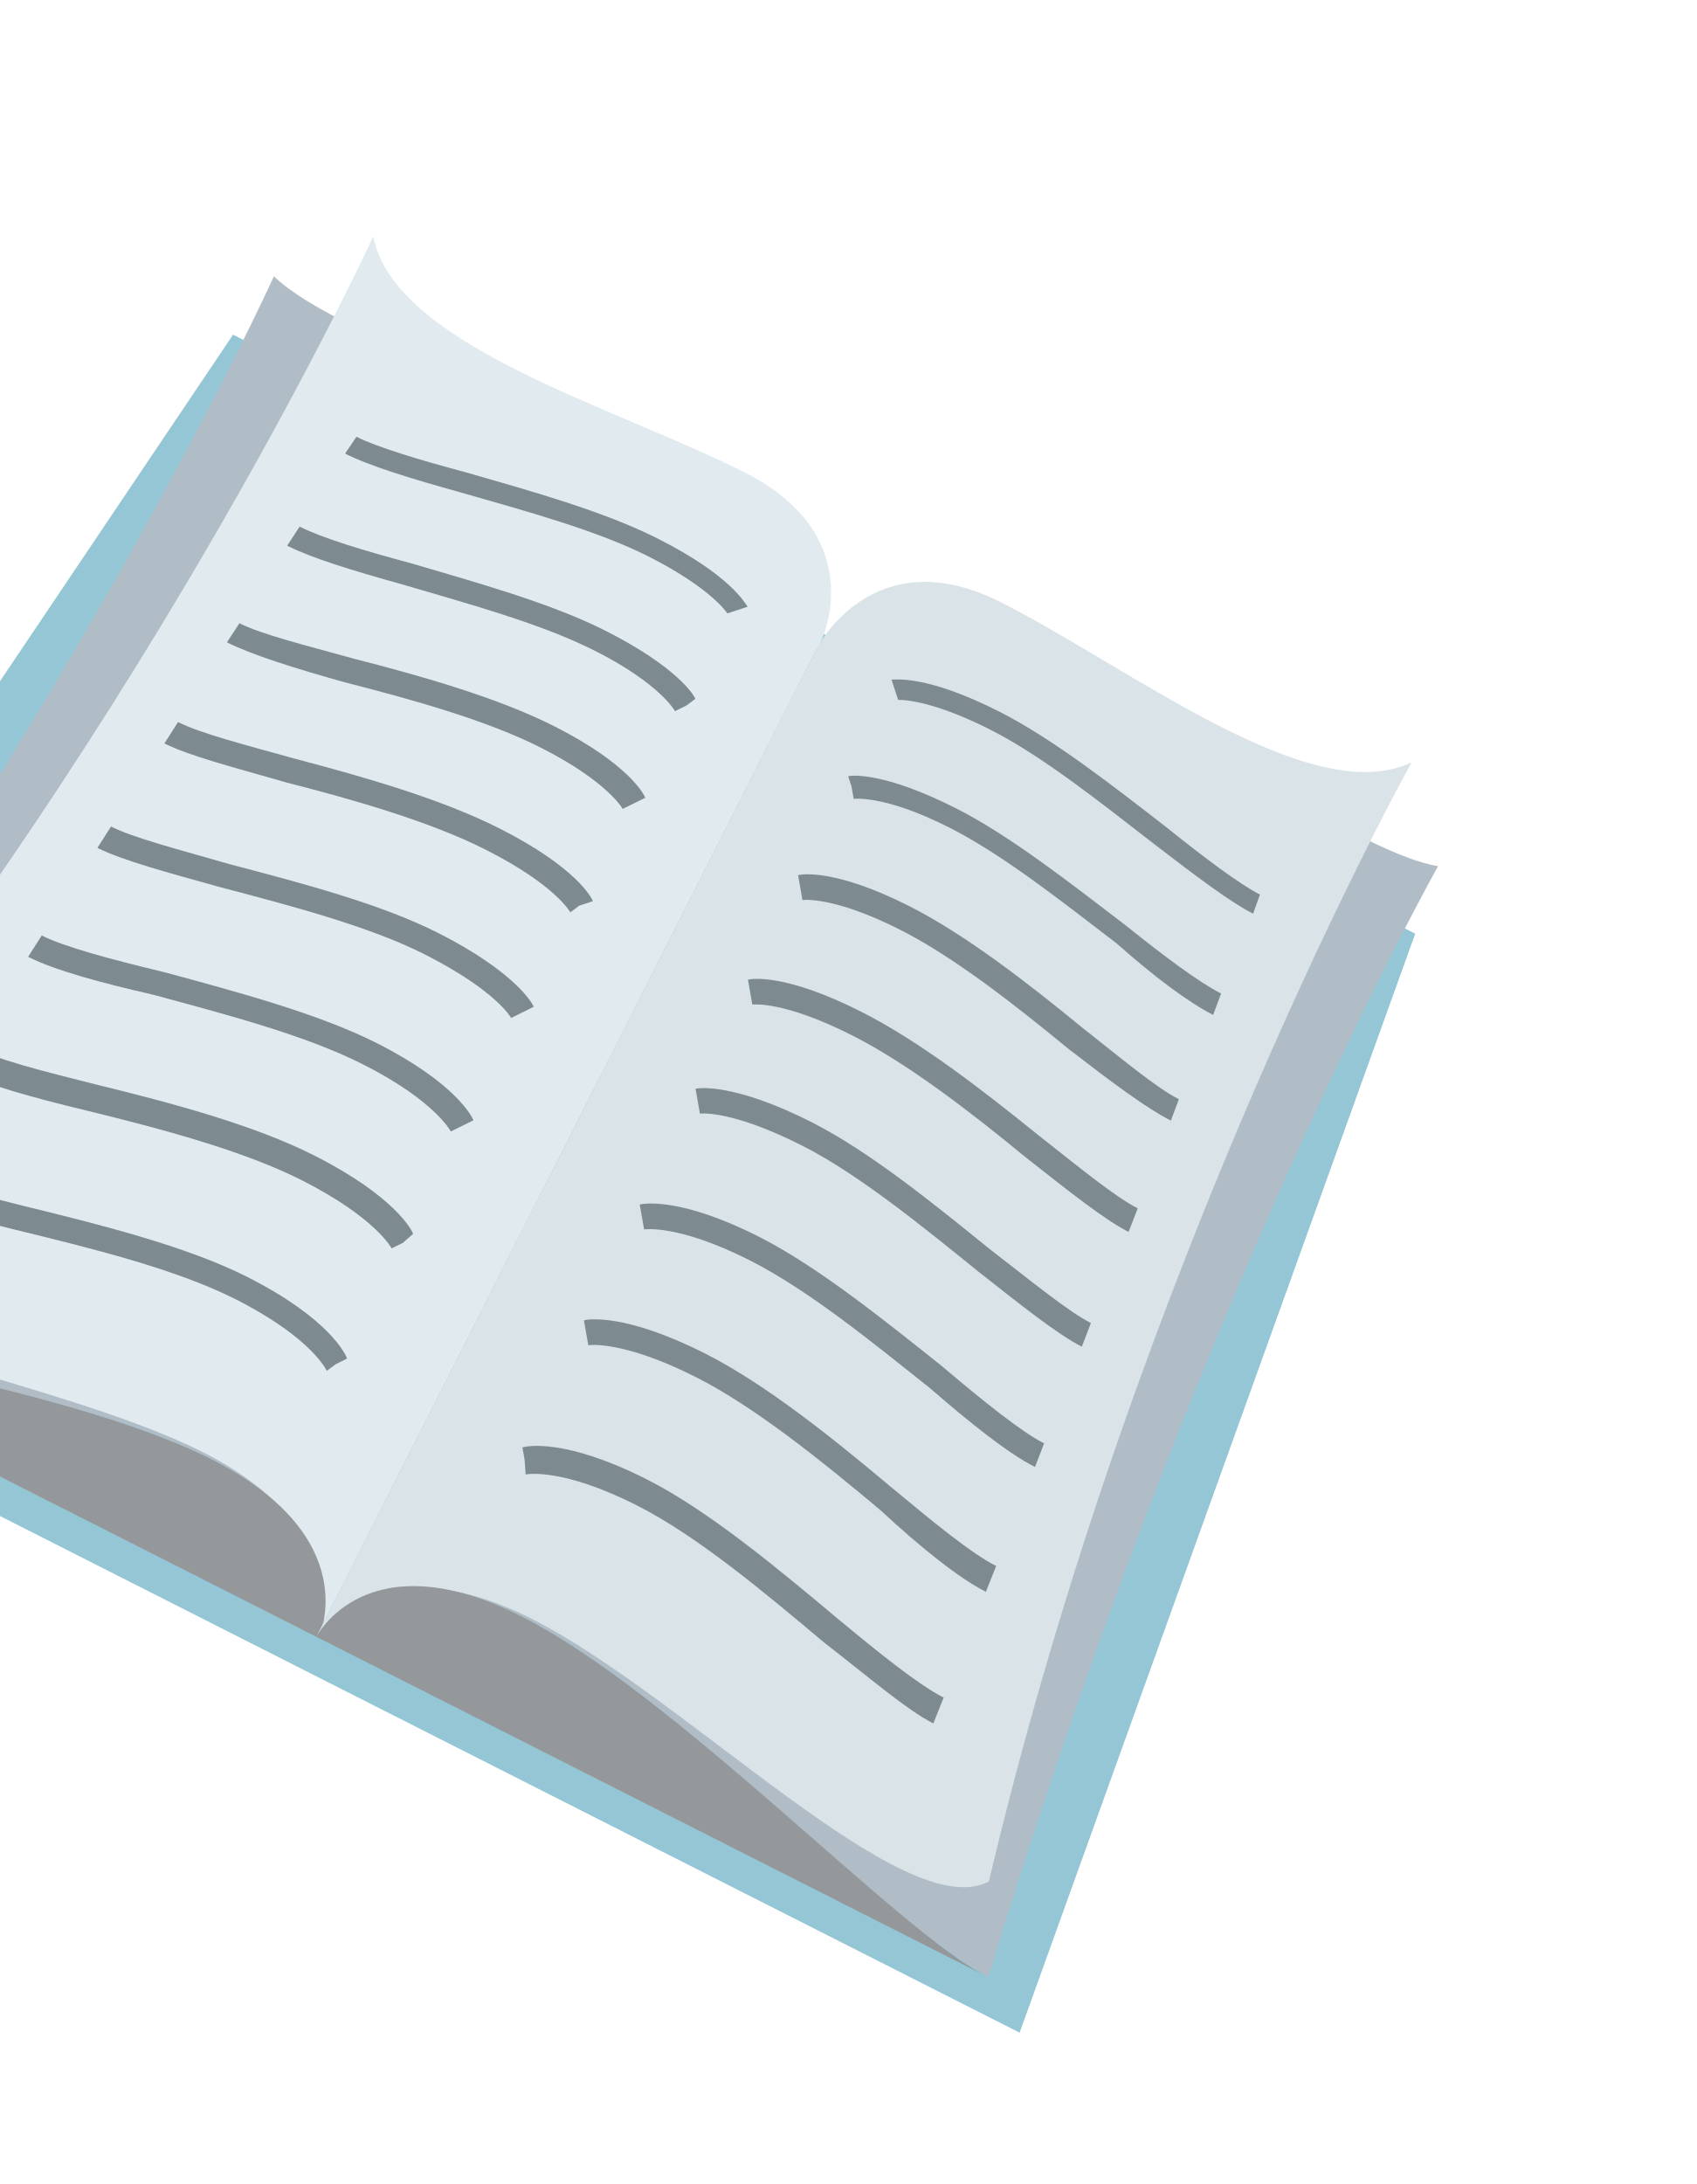
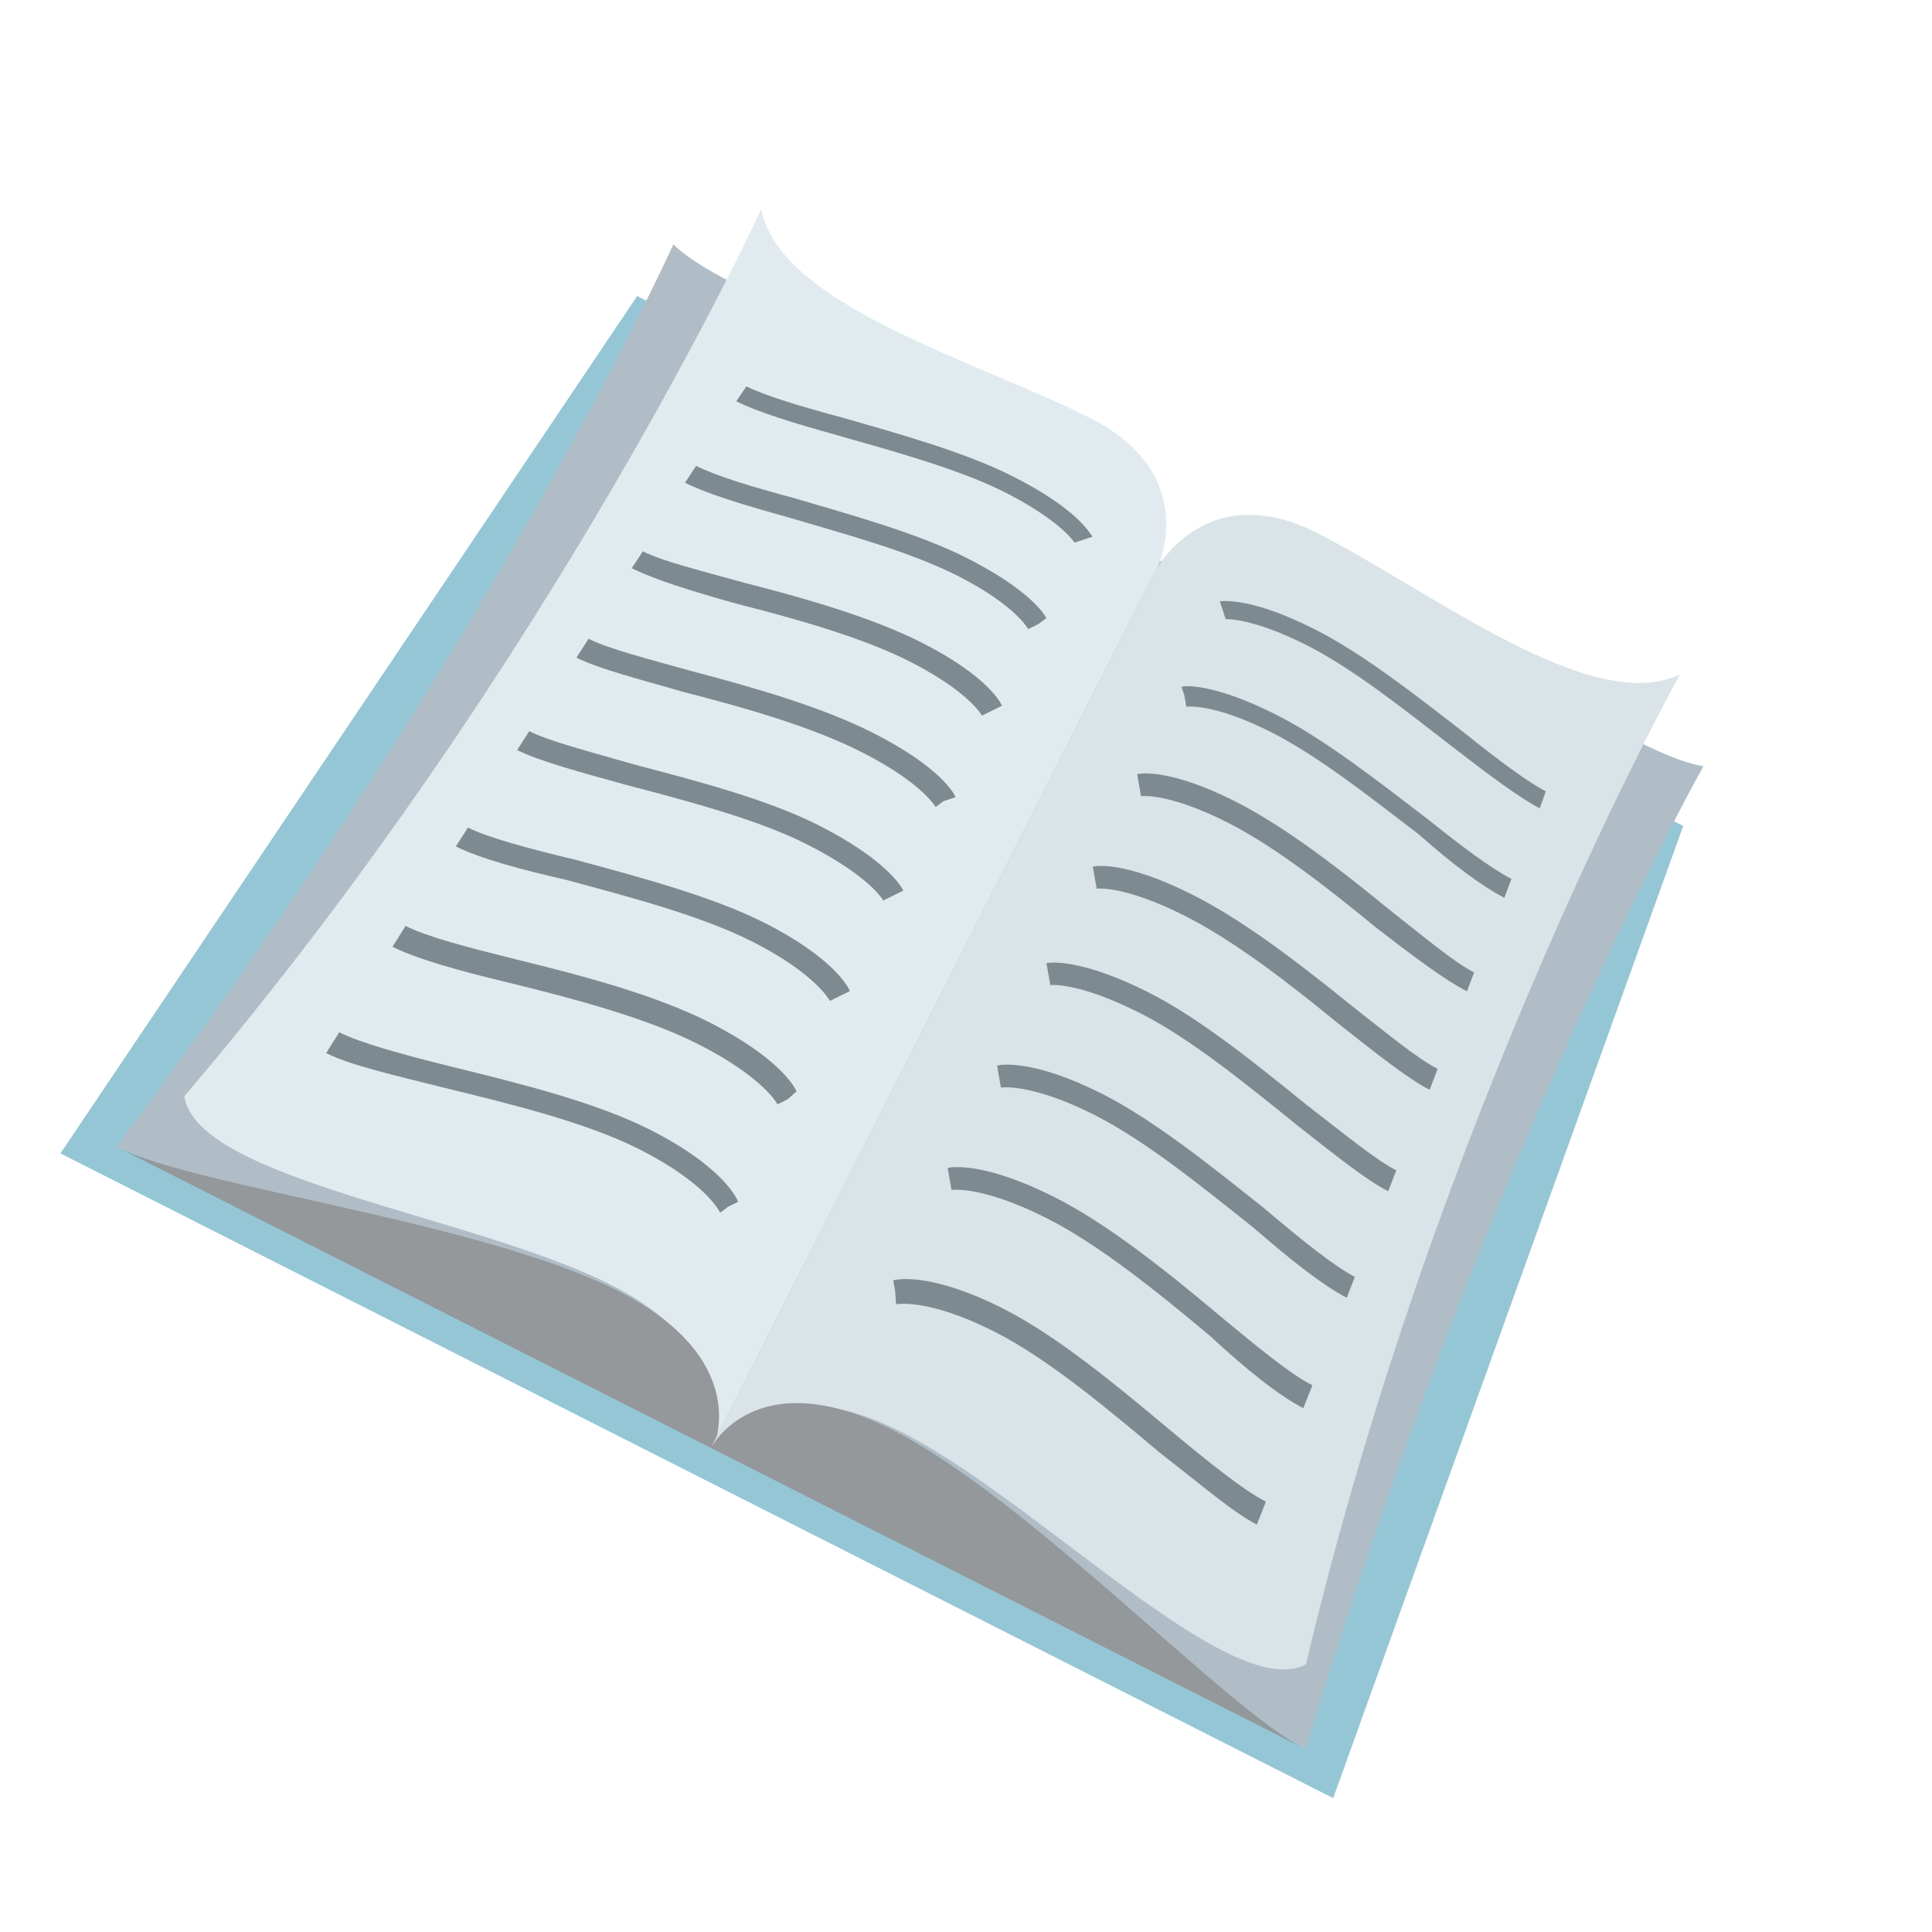
- <svg xmlns="http://www.w3.org/2000/svg" width="101" height="130" viewBox="0 0 101 130" fill="none">
-   <path d="M60.706 120.992L-24.933 77.61L13.875 19.921L84.26 55.576L60.706 120.992Z" fill="#94C6D6" />
-   <path d="M43.747 29C35.986 25.068 20.246 20.29 16.308 16.445C16.308 16.445 4.159 43.416 -21.174 77.16C-11.602 81.168 3.352 82.186 12.451 86.795C21.684 91.472 18.702 97.36 18.702 97.36L48.052 39.42C48.32 39.556 51.508 32.931 43.747 29Z" fill="#B0BDC6" />
-   <path d="M44.355 28.131C36.594 24.199 23.465 20.575 22.224 14.062C22.224 14.062 8.313 44.511 -16.595 73.763C-15.752 79.402 2.885 81.781 12.117 86.458C21.351 91.135 18.835 97.428 18.835 97.428L48.661 38.551C48.794 38.619 52.116 32.062 44.355 28.131" fill="#E1EBEF" />
-   <path d="M12.585 86.863C3.352 82.186 -15.822 79.872 -21.04 77.228L18.969 97.496C18.969 97.496 21.818 91.54 12.585 86.863Z" fill="#94989B" />
-   <path d="M20.546 27L21.223 25.997C22.427 26.607 24.905 27.358 27.718 28.111C31.536 29.204 35.958 30.435 39.169 32.062C43.451 34.231 44.315 35.845 44.514 36.114L43.91 36.313L43.305 36.511C43.305 36.511 42.373 35.03 38.627 33.132C35.549 31.573 31.262 30.41 27.444 29.317C24.496 28.496 22.018 27.745 20.546 27" fill="#7D8B91" />
-   <path d="M17.096 32.482L17.84 31.346C19.178 32.024 21.657 32.775 24.47 33.527C28.422 34.688 32.843 35.919 36.054 37.546C40.336 39.715 41.334 41.397 41.4 41.599L40.861 41.999L40.188 42.331C40.188 42.331 39.325 40.716 35.444 38.75C32.233 37.123 27.946 35.961 23.994 34.799C21.046 33.979 18.568 33.228 17.096 32.482" fill="#7D8B91" />
-   <path d="M13.511 38.233L14.255 37.096C15.593 37.774 18.139 38.391 21.086 39.212C25.106 40.239 29.66 41.537 33.006 43.232C37.422 45.469 38.351 47.285 38.417 47.487L37.745 47.819L37.072 48.15C37.072 48.15 36.208 46.536 32.194 44.502C28.983 42.876 24.562 41.645 20.542 40.617C17.595 39.797 14.983 38.978 13.511 38.233" fill="#7D8B91" />
-   <path d="M9.79 44.251L10.601 42.98C11.94 43.658 14.619 44.343 17.567 45.163C21.72 46.259 26.275 47.557 29.754 49.319C34.303 51.624 35.233 53.44 35.299 53.642L34.493 53.906L33.954 54.306C33.954 54.306 33.09 52.691 28.942 50.59C25.597 48.895 21.042 47.597 17.023 46.569C13.941 45.681 11.262 44.996 9.79 44.251" fill="#7D8B91" />
-   <path d="M5.799 50.468L6.611 49.198C7.949 49.876 10.629 50.561 13.71 51.449C17.863 52.544 22.62 53.777 26.099 55.539C30.648 57.844 31.712 59.728 31.778 59.929L31.105 60.261L30.433 60.593C30.433 60.593 29.569 58.978 25.287 56.809C21.942 55.115 17.185 53.882 13.032 52.787C10.085 51.967 7.271 51.214 5.799 50.468" fill="#7D8B91" />
-   <path d="M1.673 56.954L2.485 55.684C3.823 56.361 6.636 57.114 9.785 57.868C14.073 59.031 18.963 60.332 22.442 62.094C27.125 64.466 28.121 66.484 28.187 66.686L27.514 67.018L26.842 67.35C26.842 67.35 25.912 65.533 21.63 63.364C18.151 61.602 13.395 60.37 9.108 59.207C6.092 58.52 3.279 57.767 1.673 56.954Z" fill="#7D8B91" />
-   <path d="M-2.588 63.707L-1.709 62.303C-0.237 63.048 2.443 63.733 5.725 64.555C10.214 65.652 15.104 66.953 18.717 68.783C23.534 71.223 24.53 73.241 24.596 73.442L23.99 73.976L23.317 74.308C23.317 74.308 22.387 72.492 17.972 70.255C14.493 68.492 9.602 67.192 5.114 66.095C1.965 65.341 -0.983 64.52 -2.588 63.707" fill="#7D8B91" />
-   <path d="M-7.053 70.861L-6.174 69.457C-4.702 70.203 -1.889 70.956 1.394 71.778C5.883 72.875 11.109 74.177 14.722 76.007C19.672 78.515 20.6 80.666 20.666 80.868L19.994 81.2L19.455 81.6C19.455 81.6 18.593 79.65 14.044 77.345C10.431 75.515 5.339 74.281 0.85 73.184C-2.433 72.361 -5.448 71.675 -7.053 70.861" fill="#7D8B91" />
-   <path d="M59.269 36.863C67.03 40.794 80.193 50.657 85.622 51.558C85.622 51.558 71.064 77.308 58.845 117.695C49.951 112.349 40.284 100.894 31.185 96.285C21.952 91.608 18.969 97.496 18.969 97.496L48.32 39.556C48.186 39.488 51.508 32.931 59.269 36.863" fill="#B0BDC6" />
-   <path d="M59.609 35.858C67.37 39.79 78.059 48.231 84.045 45.378C84.045 45.378 67.724 74.608 58.875 111.994C53.83 114.65 40.887 101.032 31.654 96.355C22.421 91.677 18.835 97.428 18.835 97.428L48.661 38.551C48.661 38.551 51.982 31.994 59.609 35.858" fill="#D9E3E8" />
-   <path d="M31.051 96.217C40.284 100.894 53.492 114.984 58.711 117.628L18.835 97.428C18.835 97.428 21.818 91.54 31.051 96.217Z" fill="#94989B" />
-   <path d="M74.606 54.385L75.014 53.246C73.81 52.636 71.739 51.083 69.467 49.259C66.327 46.828 62.72 43.992 59.508 42.365C55.226 40.196 53.414 40.455 53.078 40.453L53.276 41.057L53.474 41.662C53.474 41.662 55.219 41.537 58.966 43.435C62.044 44.994 65.517 47.763 68.657 50.194C71.196 52.153 73.268 53.707 74.606 54.385" fill="#7D8B91" />
-   <path d="M72.226 60.41L72.703 59.138C71.365 58.46 69.293 56.906 67.022 55.083C63.748 52.584 60.14 49.747 56.929 48.12C52.647 45.951 50.7 46.142 50.499 46.208L50.697 46.813L50.827 47.552C50.827 47.552 52.64 47.293 56.52 49.259C59.732 50.886 63.206 53.654 66.48 56.153C68.683 58.11 70.754 59.664 72.226 60.41" fill="#7D8B91" />
-   <path d="M69.711 66.702L70.188 65.43C68.849 64.752 66.846 63.065 64.441 61.174C61.234 58.541 57.493 55.637 54.148 53.942C49.732 51.705 47.718 52.03 47.516 52.096L47.647 52.835L47.777 53.573C47.777 53.573 49.59 53.314 53.604 55.348C56.815 56.975 60.423 59.811 63.629 62.444C66.168 64.403 68.239 65.957 69.711 66.702" fill="#7D8B91" />
-   <path d="M67.194 73.33L67.738 71.924C66.4 71.247 64.263 69.491 61.858 67.6C58.518 64.899 54.776 61.995 51.297 60.233C46.748 57.928 44.734 58.253 44.532 58.319L44.662 59.058L44.793 59.796C44.793 59.796 46.605 59.537 50.753 61.639C54.099 63.333 57.84 66.237 61.046 68.871C63.451 70.761 65.722 72.585 67.194 73.33" fill="#7D8B91" />
-   <path d="M64.408 80.158L64.952 78.752C63.614 78.074 61.477 76.319 58.938 74.36C55.598 71.659 51.79 68.554 48.311 66.791C43.762 64.487 41.614 64.744 41.412 64.81L41.542 65.548L41.673 66.287C41.673 66.287 43.485 66.028 47.767 68.197C51.113 69.892 54.92 72.998 58.26 75.698C60.665 77.589 62.936 79.412 64.408 80.158" fill="#7D8B91" />
-   <path d="M61.62 87.321L62.164 85.915C60.826 85.238 58.555 83.415 56.084 81.322C52.61 78.553 48.669 75.38 45.19 73.617C40.506 71.245 38.291 71.636 38.089 71.702L38.219 72.44L38.349 73.179C38.349 73.179 40.364 72.854 44.646 75.023C48.125 76.786 51.932 79.891 55.406 82.66C57.743 84.685 60.014 86.508 61.62 87.321Z" fill="#7D8B91" />
-   <path d="M58.697 94.752L59.309 93.213C57.837 92.467 55.699 90.712 53.094 88.551C49.554 85.581 45.613 82.407 42 80.577C37.183 78.137 34.967 78.528 34.766 78.594L34.896 79.333L35.026 80.071C35.026 80.071 37.041 79.746 41.456 81.983C44.935 83.746 48.877 86.919 52.416 89.889C54.82 92.116 57.091 93.939 58.697 94.752" fill="#7D8B91" />
-   <path d="M55.57 102.585L56.182 101.045C54.71 100.299 52.438 98.476 49.834 96.316C46.294 93.346 42.153 89.903 38.54 88.073C33.589 85.564 31.305 86.089 31.104 86.155L31.234 86.894L31.296 87.766C31.296 87.766 33.378 87.308 37.928 89.612C41.541 91.442 45.548 94.817 49.088 97.788C51.627 99.746 53.964 101.771 55.57 102.585" fill="#7D8B91" />
+ <svg xmlns="http://www.w3.org/2000/svg" width="130" height="130" viewBox="0 0 130 130" fill="none">
+   <path d="M89.706 120.992L4.067 77.61L42.875 19.921L113.26 55.576L89.706 120.992Z" fill="#94C6D6" />
+   <path d="M72.747 29C64.986 25.068 49.246 20.29 45.308 16.445C45.308 16.445 33.159 43.416 7.826 77.16C17.398 81.168 32.352 82.186 41.451 86.795C50.684 91.472 47.702 97.36 47.702 97.36L77.052 39.42C77.32 39.556 80.508 32.931 72.747 29Z" fill="#B0BDC6" />
+   <path d="M73.355 28.131C65.594 24.199 52.465 20.575 51.224 14.062C51.224 14.062 37.313 44.511 12.405 73.763C13.248 79.402 31.885 81.781 41.117 86.458C50.35 91.135 47.835 97.428 47.835 97.428L77.661 38.551C77.794 38.619 81.116 32.062 73.355 28.131" fill="#E1EBEF" />
+   <path d="M41.585 86.863C32.352 82.186 13.178 79.872 7.96 77.228L47.969 97.496C47.969 97.496 50.818 91.54 41.585 86.863Z" fill="#94989B" />
+   <path d="M49.546 27L50.222 25.997C51.427 26.607 53.905 27.358 56.718 28.111C60.536 29.204 64.957 30.435 68.169 32.062C72.451 34.231 73.314 35.845 73.514 36.114L72.909 36.313L72.305 36.511C72.305 36.511 71.373 35.03 67.627 33.132C64.549 31.573 60.262 30.41 56.444 29.317C53.496 28.496 51.018 27.745 49.546 27" fill="#7D8B91" />
+   <path d="M46.096 32.482L46.84 31.346C48.178 32.024 50.657 32.775 53.47 33.527C57.422 34.688 61.843 35.919 65.054 37.546C69.336 39.715 70.334 41.397 70.4 41.599L69.861 41.999L69.188 42.331C69.188 42.331 68.325 40.716 64.444 38.75C61.233 37.123 56.946 35.961 52.994 34.799C50.047 33.979 47.568 33.228 46.096 32.482" fill="#7D8B91" />
+   <path d="M42.511 38.233L43.255 37.096C44.593 37.774 47.139 38.391 50.086 39.212C54.106 40.239 58.66 41.537 62.006 43.232C66.421 45.469 67.351 47.285 67.417 47.487L66.745 47.819L66.072 48.15C66.072 48.15 65.208 46.536 61.194 44.502C57.983 42.876 53.562 41.645 49.542 40.617C46.595 39.797 43.983 38.978 42.511 38.233" fill="#7D8B91" />
+   <path d="M38.79 44.251L39.601 42.98C40.94 43.658 43.619 44.343 46.567 45.164C50.72 46.259 55.275 47.557 58.754 49.319C63.303 51.624 64.233 53.44 64.299 53.642L63.493 53.906L62.954 54.306C62.954 54.306 62.09 52.691 57.942 50.59C54.597 48.895 50.042 47.597 46.023 46.569C42.941 45.681 40.262 44.996 38.79 44.251" fill="#7D8B91" />
+   <path d="M34.799 50.468L35.611 49.198C36.949 49.876 39.629 50.561 42.71 51.449C46.863 52.544 51.62 53.777 55.099 55.539C59.648 57.844 60.712 59.728 60.778 59.929L60.105 60.261L59.433 60.593C59.433 60.593 58.569 58.978 54.287 56.809C50.942 55.115 46.185 53.882 42.032 52.787C39.085 51.967 36.271 51.214 34.799 50.468" fill="#7D8B91" />
+   <path d="M30.673 56.954L31.485 55.684C32.823 56.361 35.636 57.114 38.785 57.868C43.073 59.031 47.963 60.332 51.442 62.094C56.125 64.466 57.121 66.484 57.187 66.686L56.514 67.018L55.842 67.35C55.842 67.35 54.912 65.533 50.63 63.364C47.151 61.602 42.395 60.37 38.108 59.207C35.092 58.52 32.279 57.767 30.673 56.954Z" fill="#7D8B91" />
+   <path d="M26.412 63.707L27.291 62.303C28.763 63.048 31.443 63.733 34.725 64.555C39.214 65.652 44.104 66.953 47.717 68.783C52.535 71.223 53.53 73.241 53.596 73.442L52.99 73.976L52.317 74.308C52.317 74.308 51.387 72.492 46.972 70.255C43.493 68.492 38.602 67.192 34.114 66.095C30.965 65.341 28.017 64.52 26.412 63.707" fill="#7D8B91" />
+   <path d="M21.947 70.861L22.826 69.457C24.298 70.203 27.111 70.956 30.394 71.778C34.883 72.875 40.109 74.177 43.721 76.007C48.672 78.515 49.6 80.666 49.666 80.868L48.994 81.2L48.455 81.6C48.455 81.6 47.593 79.65 43.044 77.345C39.431 75.515 34.339 74.281 29.85 73.184C26.567 72.361 23.552 71.675 21.947 70.861" fill="#7D8B91" />
+   <path d="M88.269 36.863C96.03 40.794 109.193 50.657 114.622 51.558C114.622 51.558 100.064 77.308 87.845 117.695C78.951 112.349 69.284 100.894 60.185 96.285C50.952 91.608 47.969 97.496 47.969 97.496L77.32 39.556C77.186 39.488 80.508 32.931 88.269 36.863" fill="#B0BDC6" />
+   <path d="M88.609 35.858C96.37 39.79 107.059 48.231 113.045 45.378C113.045 45.378 96.724 74.608 87.875 111.994C82.829 114.65 69.887 101.032 60.654 96.355C51.421 91.677 47.835 97.428 47.835 97.428L77.661 38.551C77.661 38.551 80.982 31.994 88.609 35.858" fill="#D9E3E8" />
+   <path d="M60.051 96.217C69.284 100.894 82.492 114.984 87.711 117.628L47.835 97.428C47.835 97.428 50.818 91.54 60.051 96.217Z" fill="#94989B" />
+   <path d="M103.606 54.385L104.014 53.246C102.81 52.636 100.739 51.083 98.467 49.26C95.327 46.828 91.72 43.992 88.508 42.365C84.226 40.196 82.414 40.455 82.078 40.453L82.276 41.057L82.474 41.662C82.474 41.662 84.219 41.537 87.966 43.435C91.043 44.994 94.517 47.763 97.657 50.194C100.196 52.153 102.268 53.707 103.606 54.385" fill="#7D8B91" />
+   <path d="M101.226 60.41L101.703 59.138C100.364 58.46 98.293 56.906 96.022 55.083C92.748 52.584 89.14 49.747 85.929 48.12C81.647 45.951 79.701 46.142 79.499 46.208L79.697 46.813L79.827 47.552C79.827 47.552 81.64 47.293 85.52 49.259C88.732 50.886 92.206 53.654 95.48 56.153C97.683 58.11 99.754 59.664 101.226 60.41" fill="#7D8B91" />
+   <path d="M98.711 66.702L99.188 65.43C97.849 64.752 95.846 63.065 93.441 61.174C90.234 58.541 86.493 55.637 83.148 53.942C78.732 51.705 76.718 52.03 76.516 52.096L76.647 52.835L76.777 53.573C76.777 53.573 78.59 53.314 82.604 55.348C85.815 56.975 89.423 59.811 92.629 62.444C95.168 64.403 97.239 65.957 98.711 66.702" fill="#7D8B91" />
+   <path d="M96.194 73.33L96.739 71.924C95.4 71.247 93.263 69.491 90.858 67.6C87.518 64.9 83.776 61.995 80.297 60.233C75.748 57.928 73.734 58.253 73.532 58.319L73.662 59.058L73.793 59.796C73.793 59.796 75.605 59.538 79.753 61.639C83.099 63.333 86.84 66.238 90.046 68.871C92.451 70.762 94.722 72.585 96.194 73.33" fill="#7D8B91" />
+   <path d="M93.408 80.158L93.952 78.752C92.614 78.075 90.477 76.319 87.938 74.36C84.598 71.659 80.79 68.554 77.311 66.791C72.762 64.487 70.614 64.744 70.412 64.81L70.543 65.548L70.673 66.287C70.673 66.287 72.485 66.028 76.767 68.197C80.113 69.892 83.92 72.998 87.26 75.698C89.665 77.589 91.936 79.413 93.408 80.158" fill="#7D8B91" />
+   <path d="M90.62 87.321L91.164 85.916C89.826 85.238 87.555 83.415 85.084 81.322C81.61 78.553 77.669 75.38 74.19 73.617C69.506 71.245 67.291 71.636 67.089 71.702L67.219 72.441L67.35 73.179C67.35 73.179 69.364 72.854 73.646 75.023C77.125 76.786 80.932 79.891 84.406 82.66C86.743 84.685 89.014 86.508 90.62 87.321Z" fill="#7D8B91" />
+   <path d="M87.697 94.752L88.308 93.213C86.837 92.467 84.699 90.712 82.094 88.551C78.554 85.581 74.613 82.407 71 80.577C66.183 78.137 63.967 78.528 63.766 78.594L63.896 79.333L64.026 80.071C64.026 80.071 66.04 79.746 70.456 81.983C73.935 83.746 77.877 86.919 81.416 89.889C83.82 92.116 86.091 93.939 87.697 94.752" fill="#7D8B91" />
+   <path d="M84.57 102.585L85.182 101.045C83.71 100.299 81.439 98.476 78.834 96.316C75.294 93.346 71.153 89.903 67.54 88.073C62.589 85.564 60.305 86.089 60.104 86.155L60.234 86.894L60.296 87.766C60.296 87.766 62.378 87.308 66.928 89.612C70.541 91.442 74.548 94.817 78.088 97.788C80.627 99.746 82.964 101.771 84.57 102.585" fill="#7D8B91" />
</svg>
